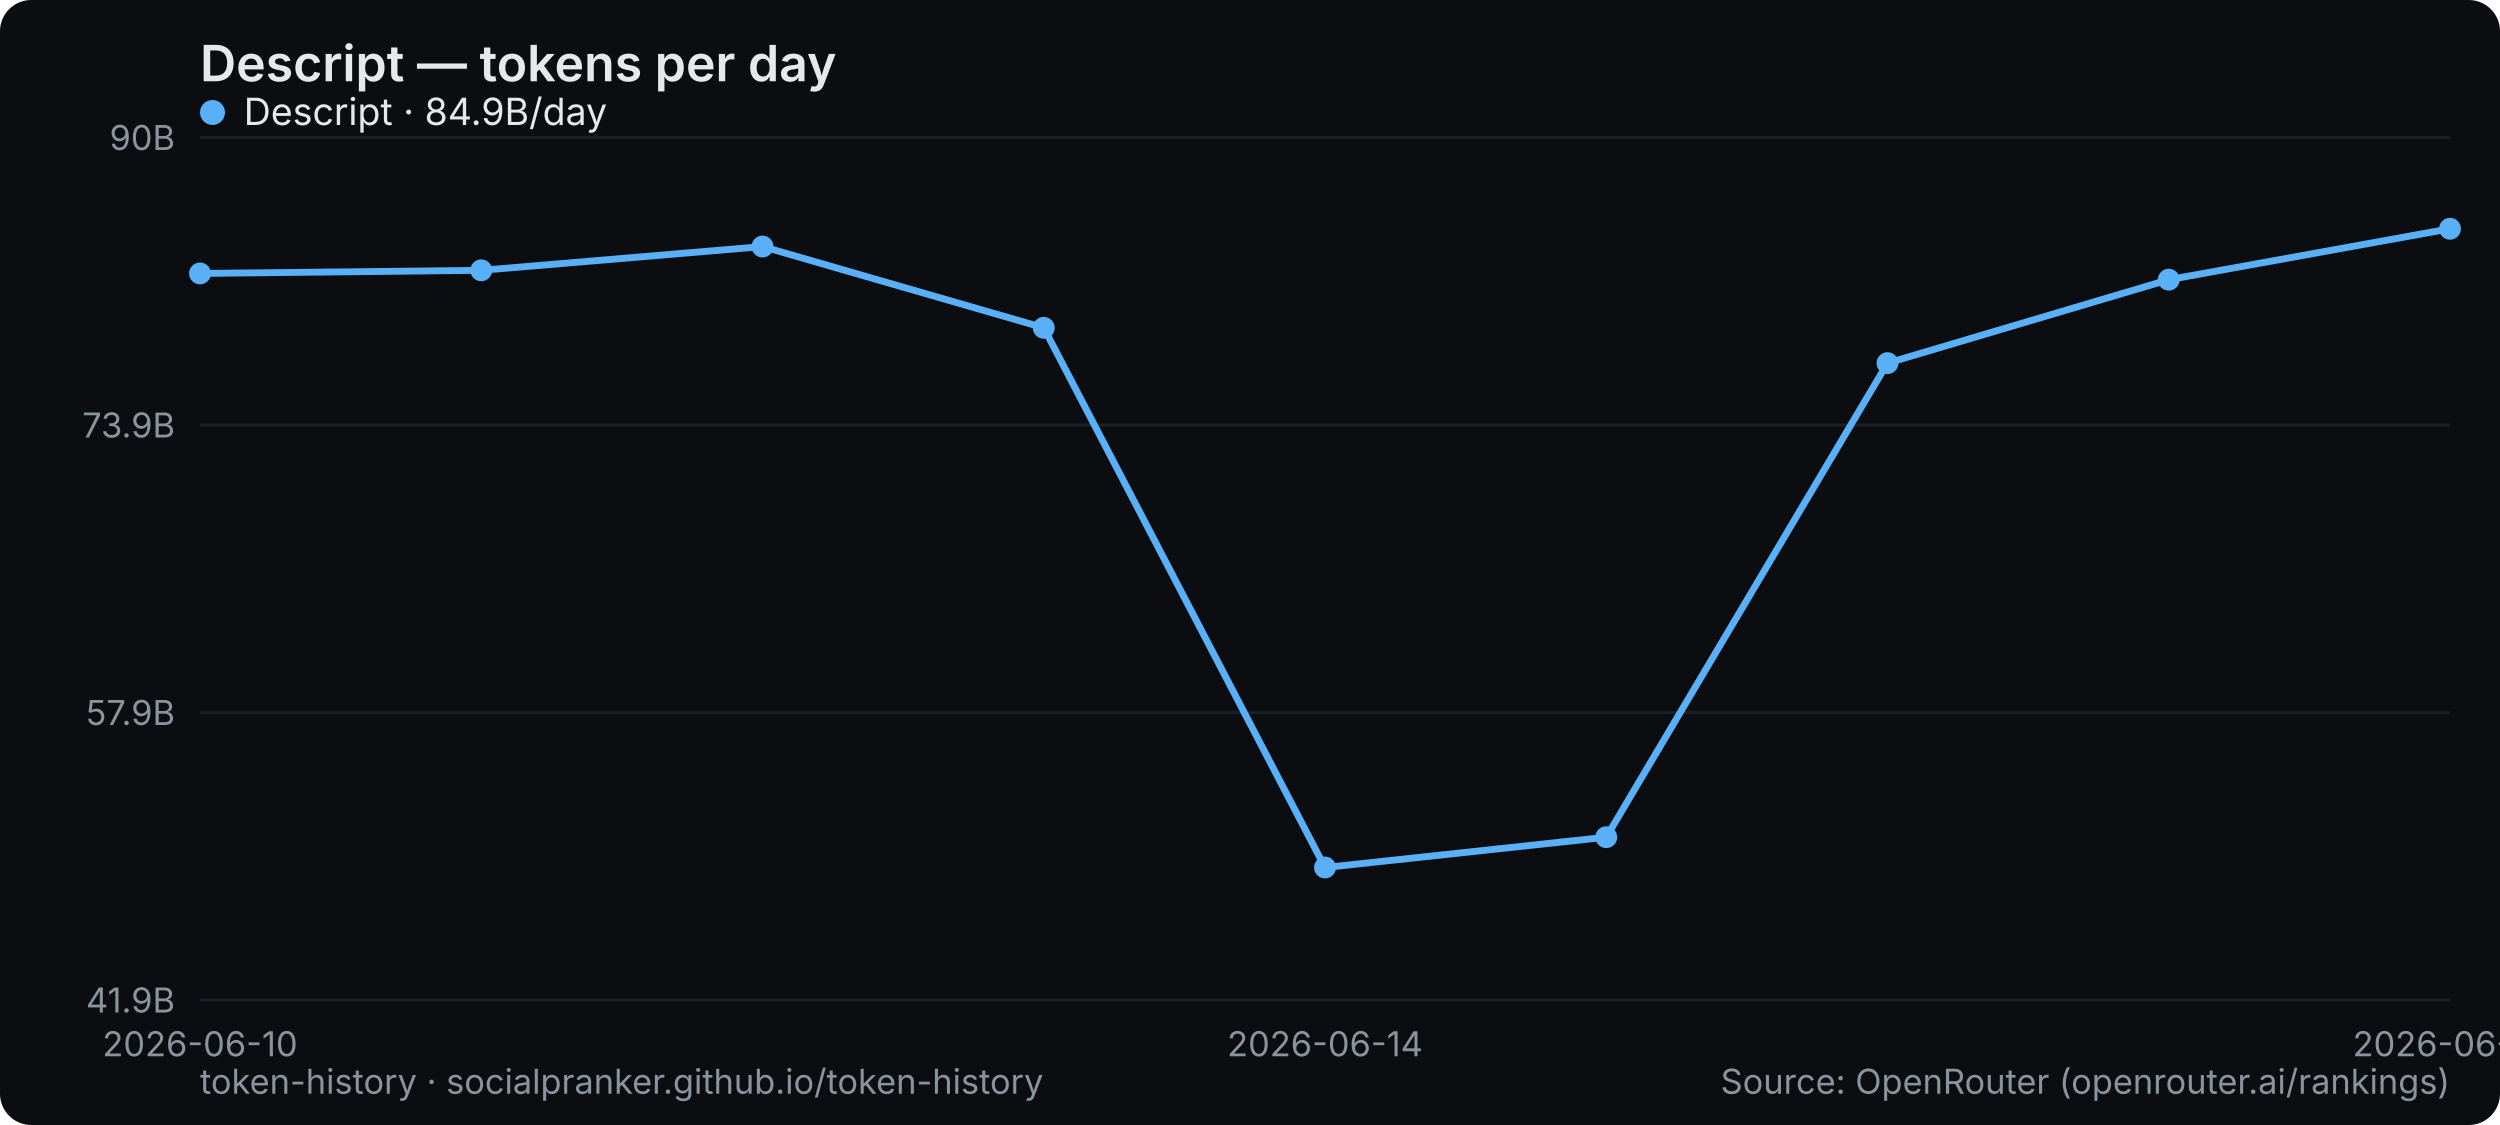
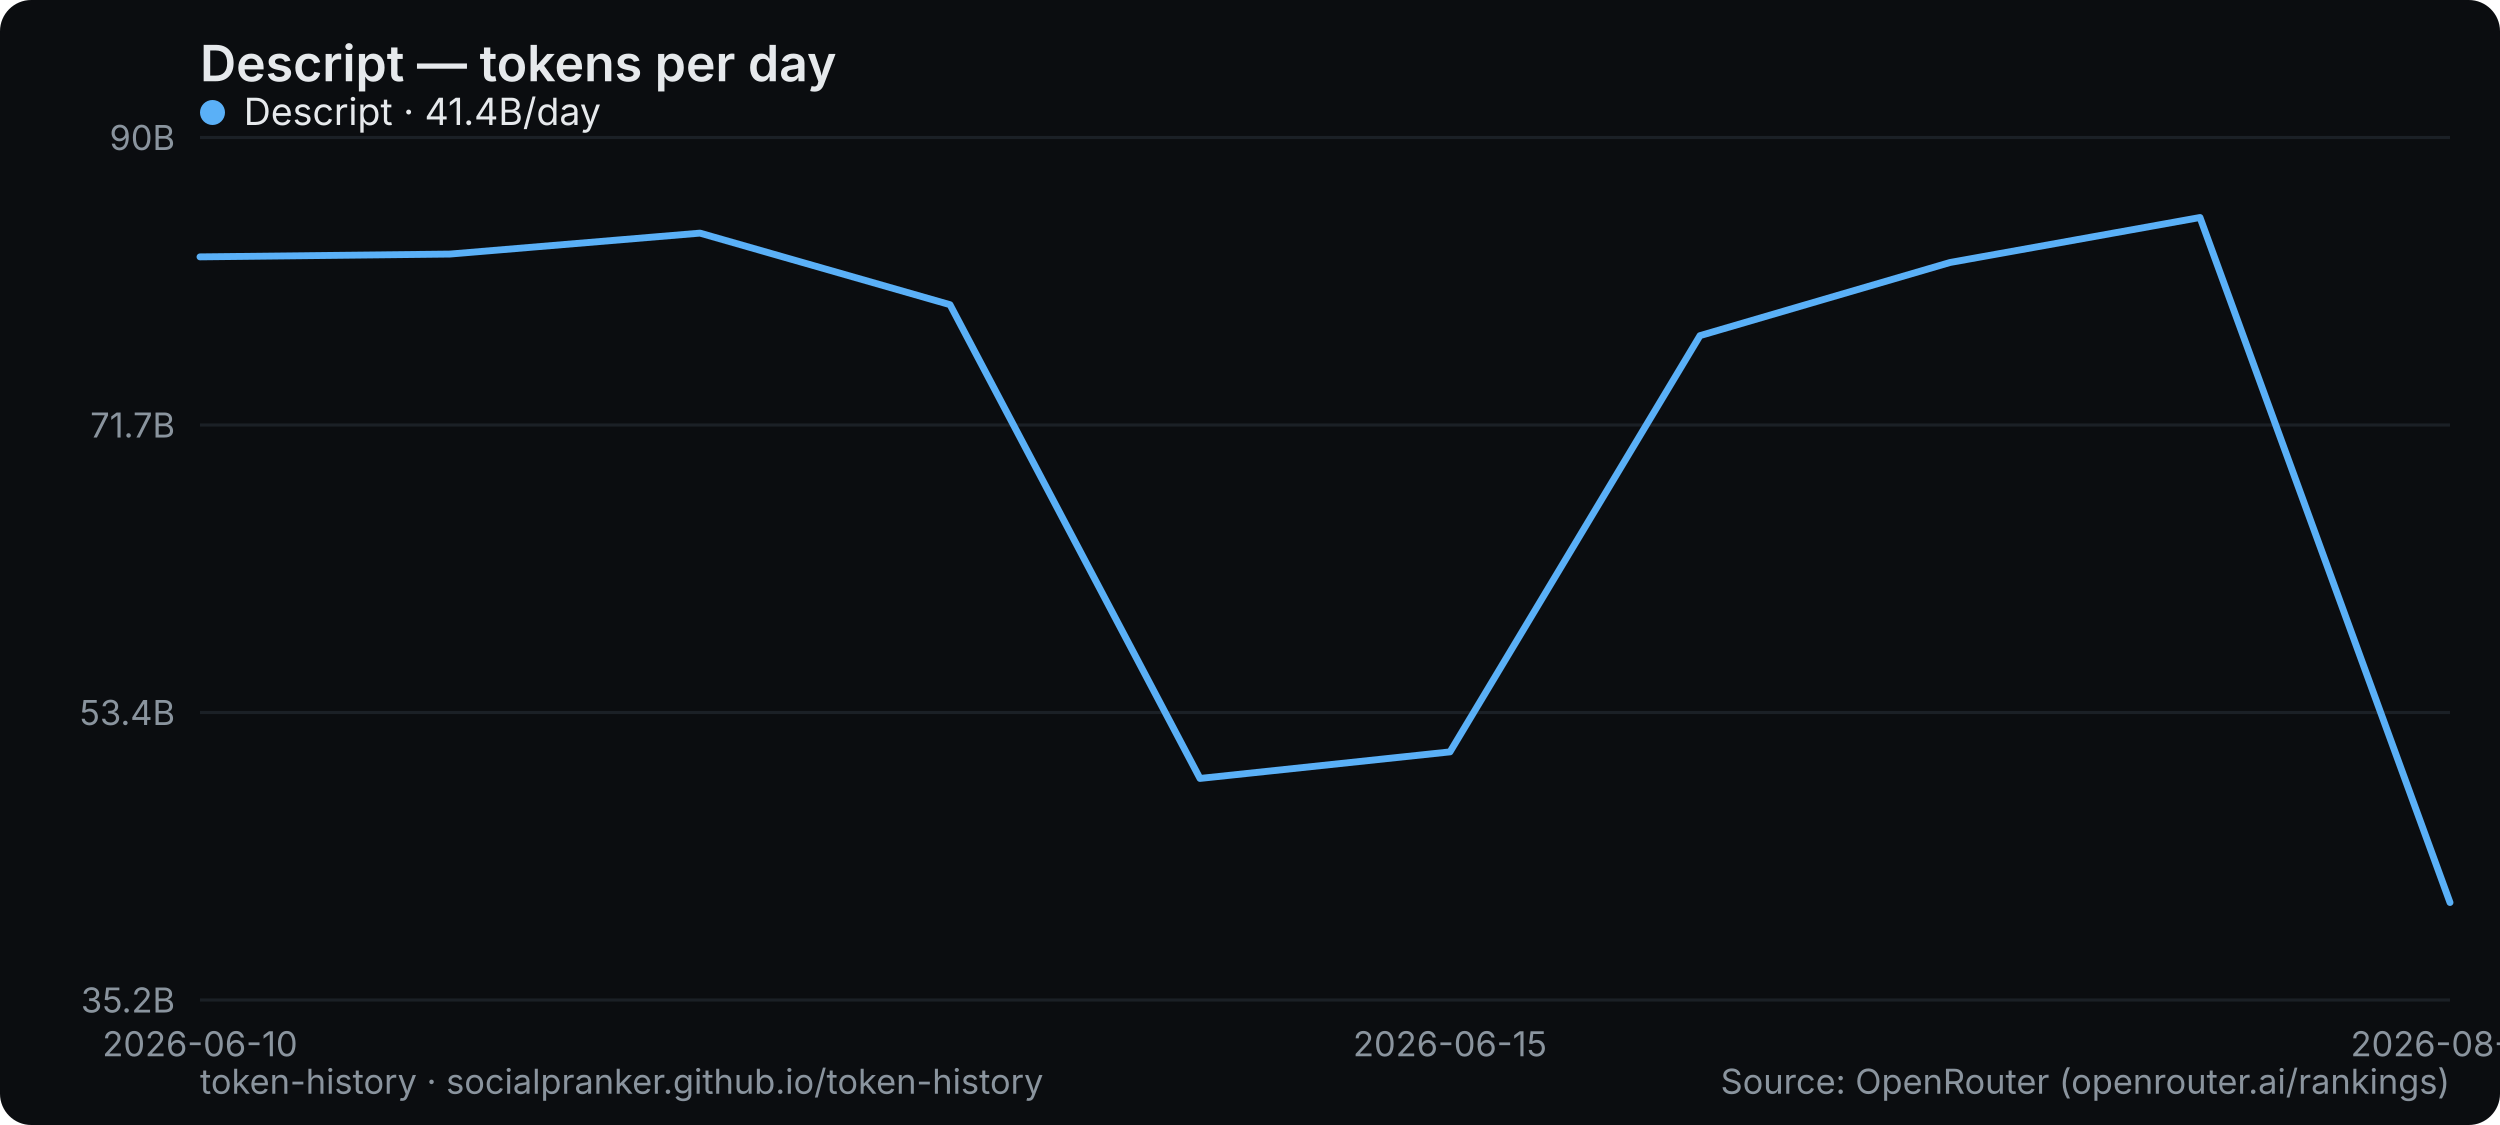
<svg xmlns="http://www.w3.org/2000/svg" width="800" height="360" viewBox="0 0 800 360" role="img" aria-label="Descript — tokens per day">
  <rect width="800" height="360" rx="10" fill="#0b0d10" />
  <text x="64" y="26" font-family="system-ui,-apple-system,Segoe UI,sans-serif" font-size="16" font-weight="600" fill="#e6e9ec">Descript — tokens per day</text>
  <line x1="64" y1="320" x2="784" y2="320" stroke="#1b2026" stroke-width="1" />
-   <text x="56" y="324" text-anchor="end" font-family="system-ui,-apple-system,Segoe UI,sans-serif" font-size="11" fill="#8a949e">41.9B</text>
+   <text x="56" y="324" text-anchor="end" font-family="system-ui,-apple-system,Segoe UI,sans-serif" font-size="11" fill="#8a949e">35.2B</text>
  <line x1="64" y1="228" x2="784" y2="228" stroke="#1b2026" stroke-width="1" />
-   <text x="56" y="232" text-anchor="end" font-family="system-ui,-apple-system,Segoe UI,sans-serif" font-size="11" fill="#8a949e">57.9B</text>
+   <text x="56" y="232" text-anchor="end" font-family="system-ui,-apple-system,Segoe UI,sans-serif" font-size="11" fill="#8a949e">53.4B</text>
  <line x1="64" y1="136" x2="784" y2="136" stroke="#1b2026" stroke-width="1" />
-   <text x="56" y="140" text-anchor="end" font-family="system-ui,-apple-system,Segoe UI,sans-serif" font-size="11" fill="#8a949e">73.9B</text>
+   <text x="56" y="140" text-anchor="end" font-family="system-ui,-apple-system,Segoe UI,sans-serif" font-size="11" fill="#8a949e">71.7B</text>
  <line x1="64" y1="44" x2="784" y2="44" stroke="#1b2026" stroke-width="1" />
  <text x="56" y="48" text-anchor="end" font-family="system-ui,-apple-system,Segoe UI,sans-serif" font-size="11" fill="#8a949e">90B</text>
  <text x="64" y="338" text-anchor="middle" font-family="system-ui,-apple-system,Segoe UI,sans-serif" font-size="11" fill="#8a949e">2026-06-10</text>
-   <text x="424" y="338" text-anchor="middle" font-family="system-ui,-apple-system,Segoe UI,sans-serif" font-size="11" fill="#8a949e">2026-06-14</text>
-   <text x="784" y="338" text-anchor="middle" font-family="system-ui,-apple-system,Segoe UI,sans-serif" font-size="11" fill="#8a949e">2026-06-18</text>
-   <polyline points="64.0,87.5 154.0,86.5 244.0,78.9 334.0,104.9 424.0,277.6 514.0,267.9 604.0,116.2 694.0,89.5 784.0,73.2" fill="none" stroke="#5ab0f7" stroke-width="2.2" stroke-linejoin="round" stroke-linecap="round" />
-   <circle cx="64.0" cy="87.5" r="3.5" fill="#5ab0f7" />
-   <circle cx="154.0" cy="86.5" r="3.5" fill="#5ab0f7" />
-   <circle cx="244.0" cy="78.9" r="3.5" fill="#5ab0f7" />
-   <circle cx="334.0" cy="104.9" r="3.5" fill="#5ab0f7" />
-   <circle cx="424.0" cy="277.6" r="3.5" fill="#5ab0f7" />
-   <circle cx="514.0" cy="267.9" r="3.5" fill="#5ab0f7" />
-   <circle cx="604.0" cy="116.2" r="3.5" fill="#5ab0f7" />
-   <circle cx="694.0" cy="89.5" r="3.5" fill="#5ab0f7" />
-   <circle cx="784.0" cy="73.2" r="3.5" fill="#5ab0f7" />
+   <text x="464" y="338" text-anchor="middle" font-family="system-ui,-apple-system,Segoe UI,sans-serif" font-size="11" fill="#8a949e">2026-06-15</text>
+   <text x="784" y="338" text-anchor="middle" font-family="system-ui,-apple-system,Segoe UI,sans-serif" font-size="11" fill="#8a949e">2026-08-27</text>
+   <polyline points="64.0,82.2 144.0,81.3 224.0,74.6 304.0,97.5 384.0,249.1 464.0,240.6 544.0,107.4 624.0,84.0 704.0,69.6 784.0,288.8" fill="none" stroke="#5ab0f7" stroke-width="2.2" stroke-linejoin="round" stroke-linecap="round" />
  <g font-family="system-ui,-apple-system,Segoe UI,sans-serif" font-size="12">
    <circle cx="68" cy="36" r="4" fill="#5ab0f7" />
-     <text x="78" y="40" fill="#e6e9ec">Descript · 84.9B/day</text>
+     <text x="78" y="40" fill="#e6e9ec">Descript · 41.4B/day</text>
  </g>
  <text x="64" y="350" font-family="system-ui,-apple-system,Segoe UI,sans-serif" font-size="11" fill="#8a949e">token-history · socialpranker.github.io/token-history</text>
  <text x="784" y="350" text-anchor="end" font-family="system-ui,-apple-system,Segoe UI,sans-serif" font-size="11" fill="#8a949e">Source: OpenRouter (openrouter.ai/rankings)</text>
</svg>
